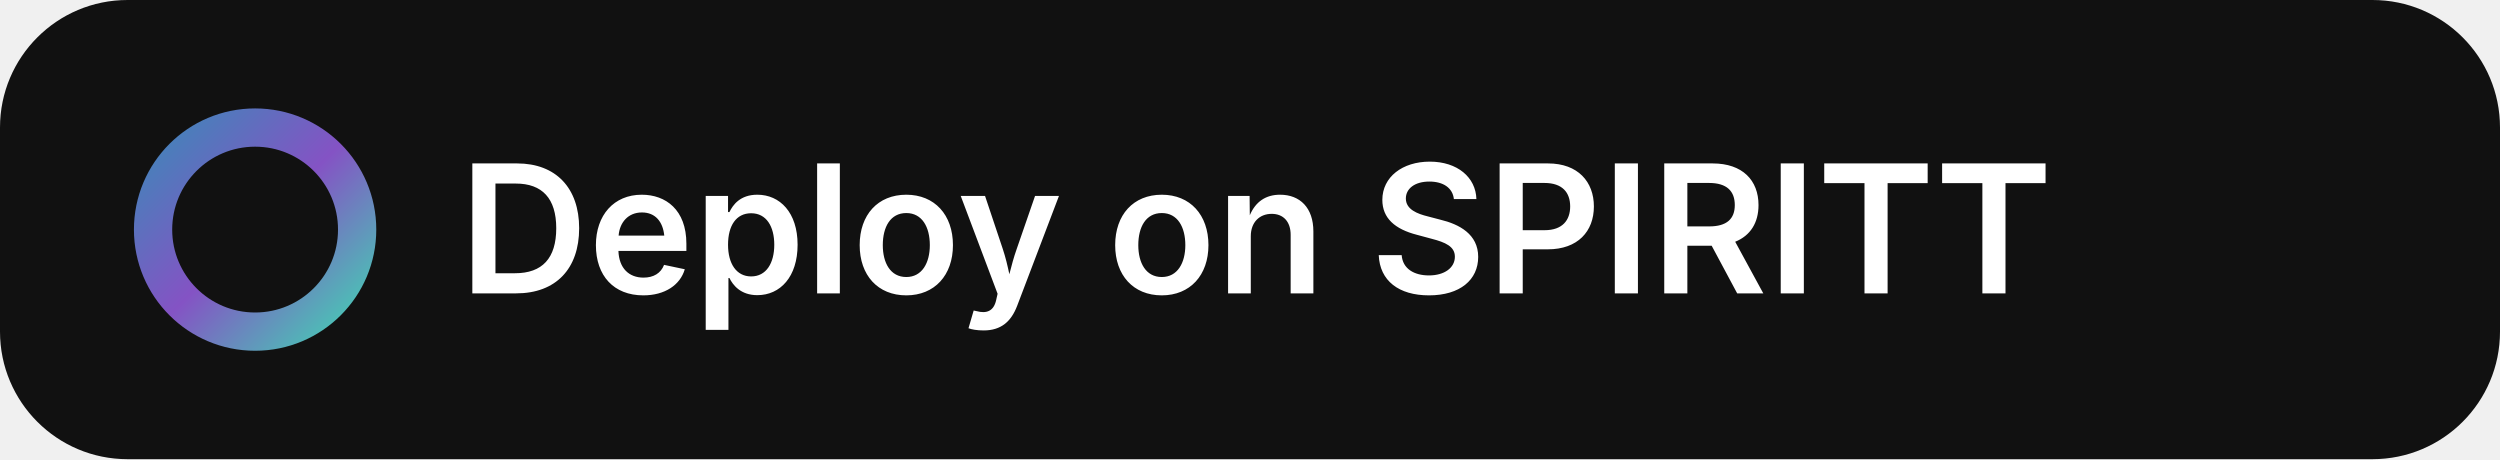
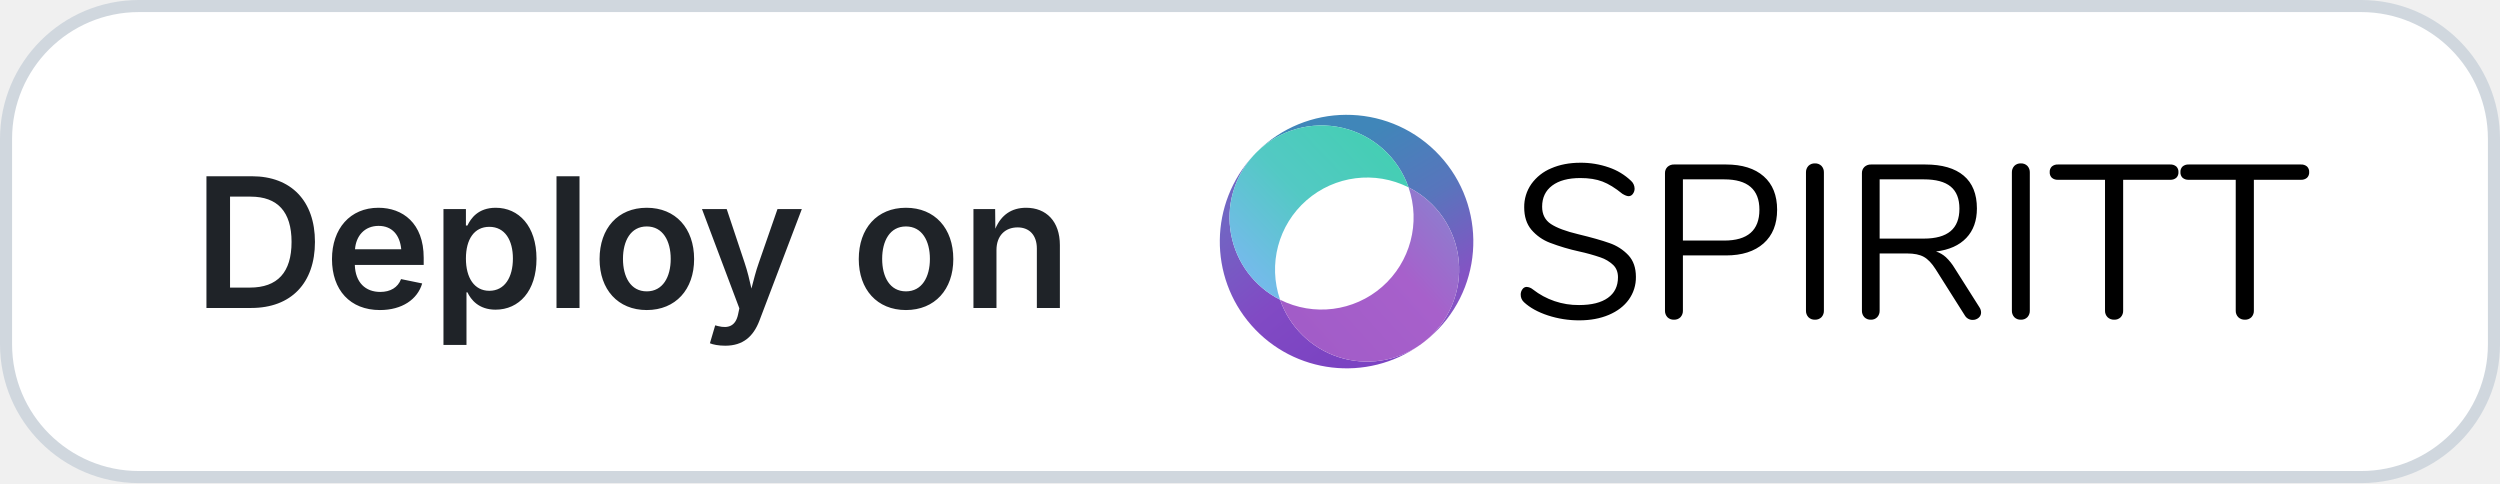
- <svg xmlns="http://www.w3.org/2000/svg" width="196" height="36" viewBox="0 0 196 36" role="img" aria-label="Deploy on SPIRITT">
-   <defs>
-     <linearGradient id="g" x1="0" y1="0" x2="1" y2="1">
-       <stop offset="0" stop-color="#4086b9" />
-       <stop offset=".5" stop-color="#8453c4" />
-       <stop offset="1" stop-color="#45ceb4" />
-     </linearGradient>
-   </defs>
-   <rect width="196" height="36" rx="10" fill="#111" />
-   <circle cx="20" cy="18" r="8" fill="none" stroke="url(#g)" stroke-width="3" />
-   <text x="36" y="23" font-family="-apple-system,Segoe UI,Inter,Helvetica,Arial,sans-serif" font-size="14" font-weight="600" fill="#fff">Deploy on SPIRITT</text>
+ <svg xmlns="http://www.w3.org/2000/svg" width="207" height="40" viewBox="0 0 207 40" role="img" aria-label="Deploy on SPIRITT">
+   <rect x="0.5" y="0.5" width="206" height="39" rx="11" fill="#fff" stroke="#d0d7de" />
+   <text x="16" y="25.5" font-family="-apple-system,BlinkMacSystemFont,'Segoe UI',Inter,Helvetica,Arial,sans-serif" font-size="15" font-weight="600" fill="#1f2328">Deploy on</text>
+   <svg x="101.0" y="9.5" width="90.2" height="21" viewBox="0 0 1064.973 247.9">
+     <defs>
+       <linearGradient id="linear-gradient" x1="0.595" y1="0.026" x2="0.973" y2="0.695" gradientUnits="objectBoundingBox">
+         <stop offset="0" stop-color="#4086b9" />
+         <stop offset="0.502" stop-color="#5875bc" />
+         <stop offset="1" stop-color="#8453c4" />
+       </linearGradient>
+       <linearGradient id="linear-gradient-2" x1="0.035" y1="0.283" x2="0.562" y2="0.98" gradientUnits="objectBoundingBox">
+         <stop offset="0" stop-color="#7166c3" />
+         <stop offset="0.541" stop-color="#814ac4" />
+         <stop offset="1" stop-color="#7b43c2" />
+       </linearGradient>
+       <linearGradient id="linear-gradient-3" x1="0.91" y1="0.169" x2="0.144" y2="0.847" gradientUnits="objectBoundingBox">
+         <stop offset="0" stop-color="#907ace" />
+         <stop offset="0.378" stop-color="#a760cb" />
+         <stop offset="1" stop-color="#a25cc8" />
+       </linearGradient>
+       <linearGradient id="linear-gradient-4" x1="0.914" y1="0.204" x2="0.179" y2="0.889" gradientUnits="objectBoundingBox">
+         <stop offset="0" stop-color="#45ceb4" />
+         <stop offset="0.512" stop-color="#53c9c4" />
+         <stop offset="1" stop-color="#73bbe9" />
+       </linearGradient>
+     </defs>
+     <g id="logo-shirt" transform="translate(0 0)">
+       <path id="spiritt-text-only-logo" d="M69.9-50.556a97.632,97.632,0,0,1-30.665-4.808Q24.6-60.172,15.833-68.292a9.806,9.806,0,0,1-3.205-7.479,8.4,8.4,0,0,1,1.71-5.236,5,5,0,0,1,4.06-2.244A10.333,10.333,0,0,1,24.381-80.9a72.024,72.024,0,0,0,45.3,15.386q18.378,0,28.208-7.052t9.83-20.087q0-7.479-4.7-12.074A33.927,33.927,0,0,0,90.627-112.1,186.1,186.1,0,0,0,69.9-117.87a202.021,202.021,0,0,1-28.742-8.548A44.746,44.746,0,0,1,22.992-139.24q-6.945-8.334-6.945-21.8A38.75,38.75,0,0,1,22.992-183.8a44.96,44.96,0,0,1,19.446-15.386q12.5-5.449,28.529-5.449a82.694,82.694,0,0,1,27.887,4.594,58.686,58.686,0,0,1,21.69,13.142,10.414,10.414,0,0,1,3.419,7.479,8.4,8.4,0,0,1-1.71,5.236,5,5,0,0,1-4.06,2.244q-2.351,0-6.2-2.351-10.471-8.548-19.446-11.967t-21.583-3.419q-17.737,0-27.567,7.373t-9.83,20.622q0,11.326,8.655,16.989t26.605,9.937q19.446,4.7,30.559,8.655a45.752,45.752,0,0,1,18.485,11.86q7.373,7.907,7.373,21.156A36.972,36.972,0,0,1,118.3-70.857Q111.356-61.241,98.748-55.9T69.9-50.556Zm92.531-.641a8.452,8.452,0,0,1-6.411-2.458,9.036,9.036,0,0,1-2.351-6.518v-134.2a8.181,8.181,0,0,1,2.458-6.2,9.036,9.036,0,0,1,6.518-2.351h50.646q23.72,0,36.863,11.54t13.142,32.7q0,21.156-13.249,32.909t-36.756,11.753h-42.1v53.852a9.036,9.036,0,0,1-2.351,6.518A8.452,8.452,0,0,1,162.429-51.2Zm49.15-77.358q34.405,0,34.405-30.131,0-29.7-34.405-29.7H171.191v59.835ZM300.264-51.2a8.452,8.452,0,0,1-6.411-2.458,9.036,9.036,0,0,1-2.351-6.518V-195.015a9.036,9.036,0,0,1,2.351-6.518,8.452,8.452,0,0,1,6.411-2.457,8.452,8.452,0,0,1,6.411,2.457,9.036,9.036,0,0,1,2.351,6.518V-60.172a9.036,9.036,0,0,1-2.351,6.518A8.452,8.452,0,0,1,300.264-51.2ZM461.178-63.164a9.02,9.02,0,0,1,1.5,4.915,6.481,6.481,0,0,1-2.458,5.236,8.635,8.635,0,0,1-5.663,2.03,8.708,8.708,0,0,1-7.693-4.274l-28.635-45.3q-5.556-8.762-11.54-12.074t-16.241-3.312H363.518v55.775a9.036,9.036,0,0,1-2.351,6.518,8.181,8.181,0,0,1-6.2,2.458,8.452,8.452,0,0,1-6.411-2.458,9.036,9.036,0,0,1-2.351-6.518v-134.2a8.181,8.181,0,0,1,2.458-6.2,9.036,9.036,0,0,1,6.518-2.351h53q24.575,0,37.5,10.9t12.929,32.055q0,17.95-10.364,28.849t-29.6,13.249a26.157,26.157,0,0,1,9.616,5.556,49.963,49.963,0,0,1,8.548,10.685Zm-54.493-67.314q17.523,0,26.178-7.266t8.655-22.011q0-14.531-8.548-21.583t-26.285-7.052H363.518v57.912ZM501.566-51.2a8.452,8.452,0,0,1-6.411-2.458,9.036,9.036,0,0,1-2.351-6.518V-195.015a9.036,9.036,0,0,1,2.351-6.518,8.452,8.452,0,0,1,6.411-2.457,8.452,8.452,0,0,1,6.411,2.457,9.036,9.036,0,0,1,2.351,6.518V-60.172a9.036,9.036,0,0,1-2.351,6.518A8.452,8.452,0,0,1,501.566-51.2Zm91.249,0a8.81,8.81,0,0,1-6.518-2.458,8.809,8.809,0,0,1-2.457-6.518V-187.963H537.895a8.63,8.63,0,0,1-5.984-1.923,7.089,7.089,0,0,1-2.137-5.556A7.089,7.089,0,0,1,531.911-201a8.63,8.63,0,0,1,5.984-1.923H647.521A8.63,8.63,0,0,1,653.5-201a7.089,7.089,0,0,1,2.137,5.556,7.089,7.089,0,0,1-2.137,5.556,8.63,8.63,0,0,1-5.984,1.923H601.576V-60.172a9.036,9.036,0,0,1-2.351,6.518A8.452,8.452,0,0,1,592.815-51.2Zm127.791,0a8.81,8.81,0,0,1-6.518-2.458,8.81,8.81,0,0,1-2.457-6.518V-187.963H665.686a8.63,8.63,0,0,1-5.984-1.923,7.089,7.089,0,0,1-2.137-5.556A7.089,7.089,0,0,1,659.7-201a8.631,8.631,0,0,1,5.984-1.923H775.312A8.63,8.63,0,0,1,781.3-201a7.089,7.089,0,0,1,2.137,5.556,7.089,7.089,0,0,1-2.137,5.556,8.63,8.63,0,0,1-5.983,1.923H729.367V-60.172a9.036,9.036,0,0,1-2.351,6.518A8.452,8.452,0,0,1,720.606-51.2Z" transform="translate(281.537 251.544)" />
+       <g id="Group_2320" data-name="Group 2320" transform="translate(0 0)">
+         <path id="Path_6058" data-name="Path 6058" d="M268.8,562.054a123.052,123.052,0,0,1-14.024,12.55,90.044,90.044,0,0,0-14.845-151.368,90.025,90.025,0,0,0-148.3-34.566A123.953,123.953,0,0,1,268.8,562.054Z" transform="translate(-55.423 -352.26)" fill="url(#linear-gradient)" />
+         <path id="Path_6059" data-name="Path 6059" d="M265.638,561.253A123.955,123.955,0,0,1,102.843,376.09a90.092,90.092,0,0,0,26.1,140.9,90.078,90.078,0,0,0,136.69,44.268Z" transform="translate(-70.021 -336.162)" fill="url(#linear-gradient-2)" />
+         <path id="Path_6060" data-name="Path 6060" d="M245.617,545.988c-.653.5-1.324,1.005-1.994,1.491a2.286,2.286,0,0,1-.235.184c-.034.033-.084.05-.117.084-.469.335-.922.67-1.391.988a90.079,90.079,0,0,1-136.69-44.268A90.028,90.028,0,0,0,230.771,394.62a90.044,90.044,0,0,1,14.845,151.368Z" transform="translate(-46.263 -323.644)" fill="url(#linear-gradient-3)" />
+         <path id="Path_6061" data-name="Path 6061" d="M250.716,419.029A90.039,90.039,0,0,0,125.134,528.877a90.092,90.092,0,0,1-26.1-140.9c.553-.6,1.123-1.223,1.709-1.826.553-.57,1.106-1.139,1.676-1.692a90.025,90.025,0,0,1,148.3,34.566Z" transform="translate(-66.208 -348.053)" fill="url(#linear-gradient-4)" />
+       </g>
+     </g>
+   </svg>
</svg>
